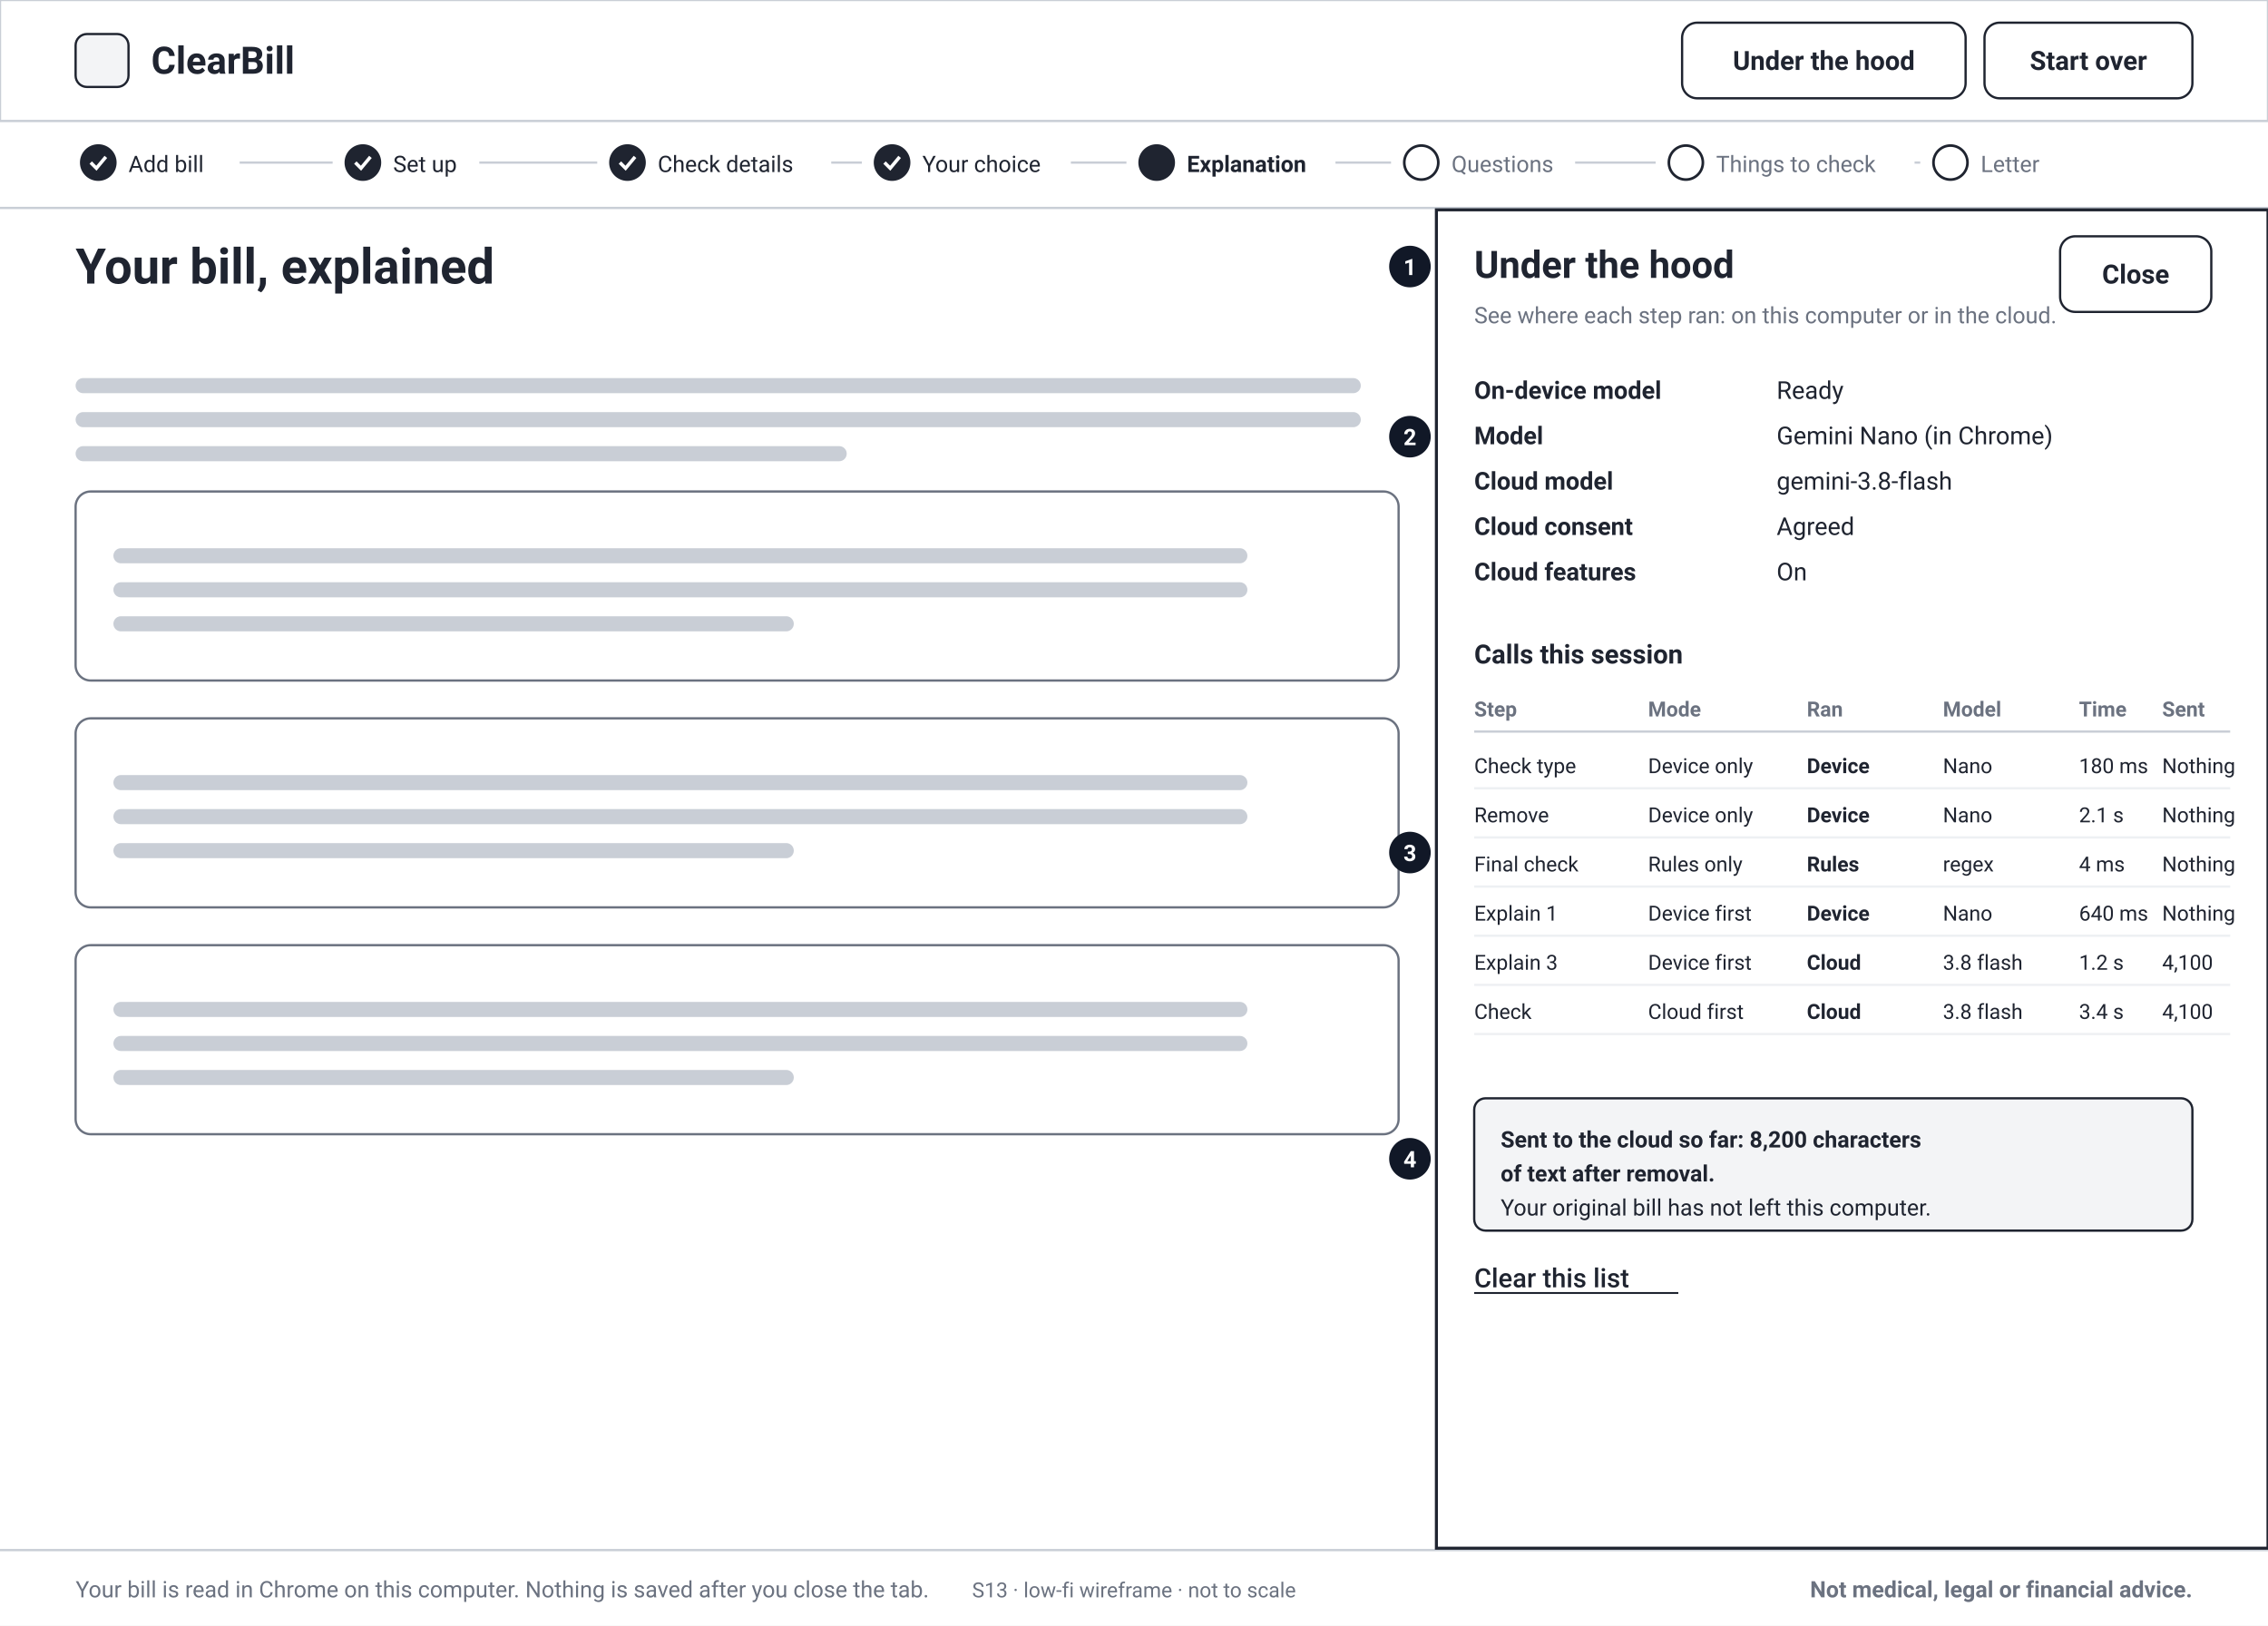
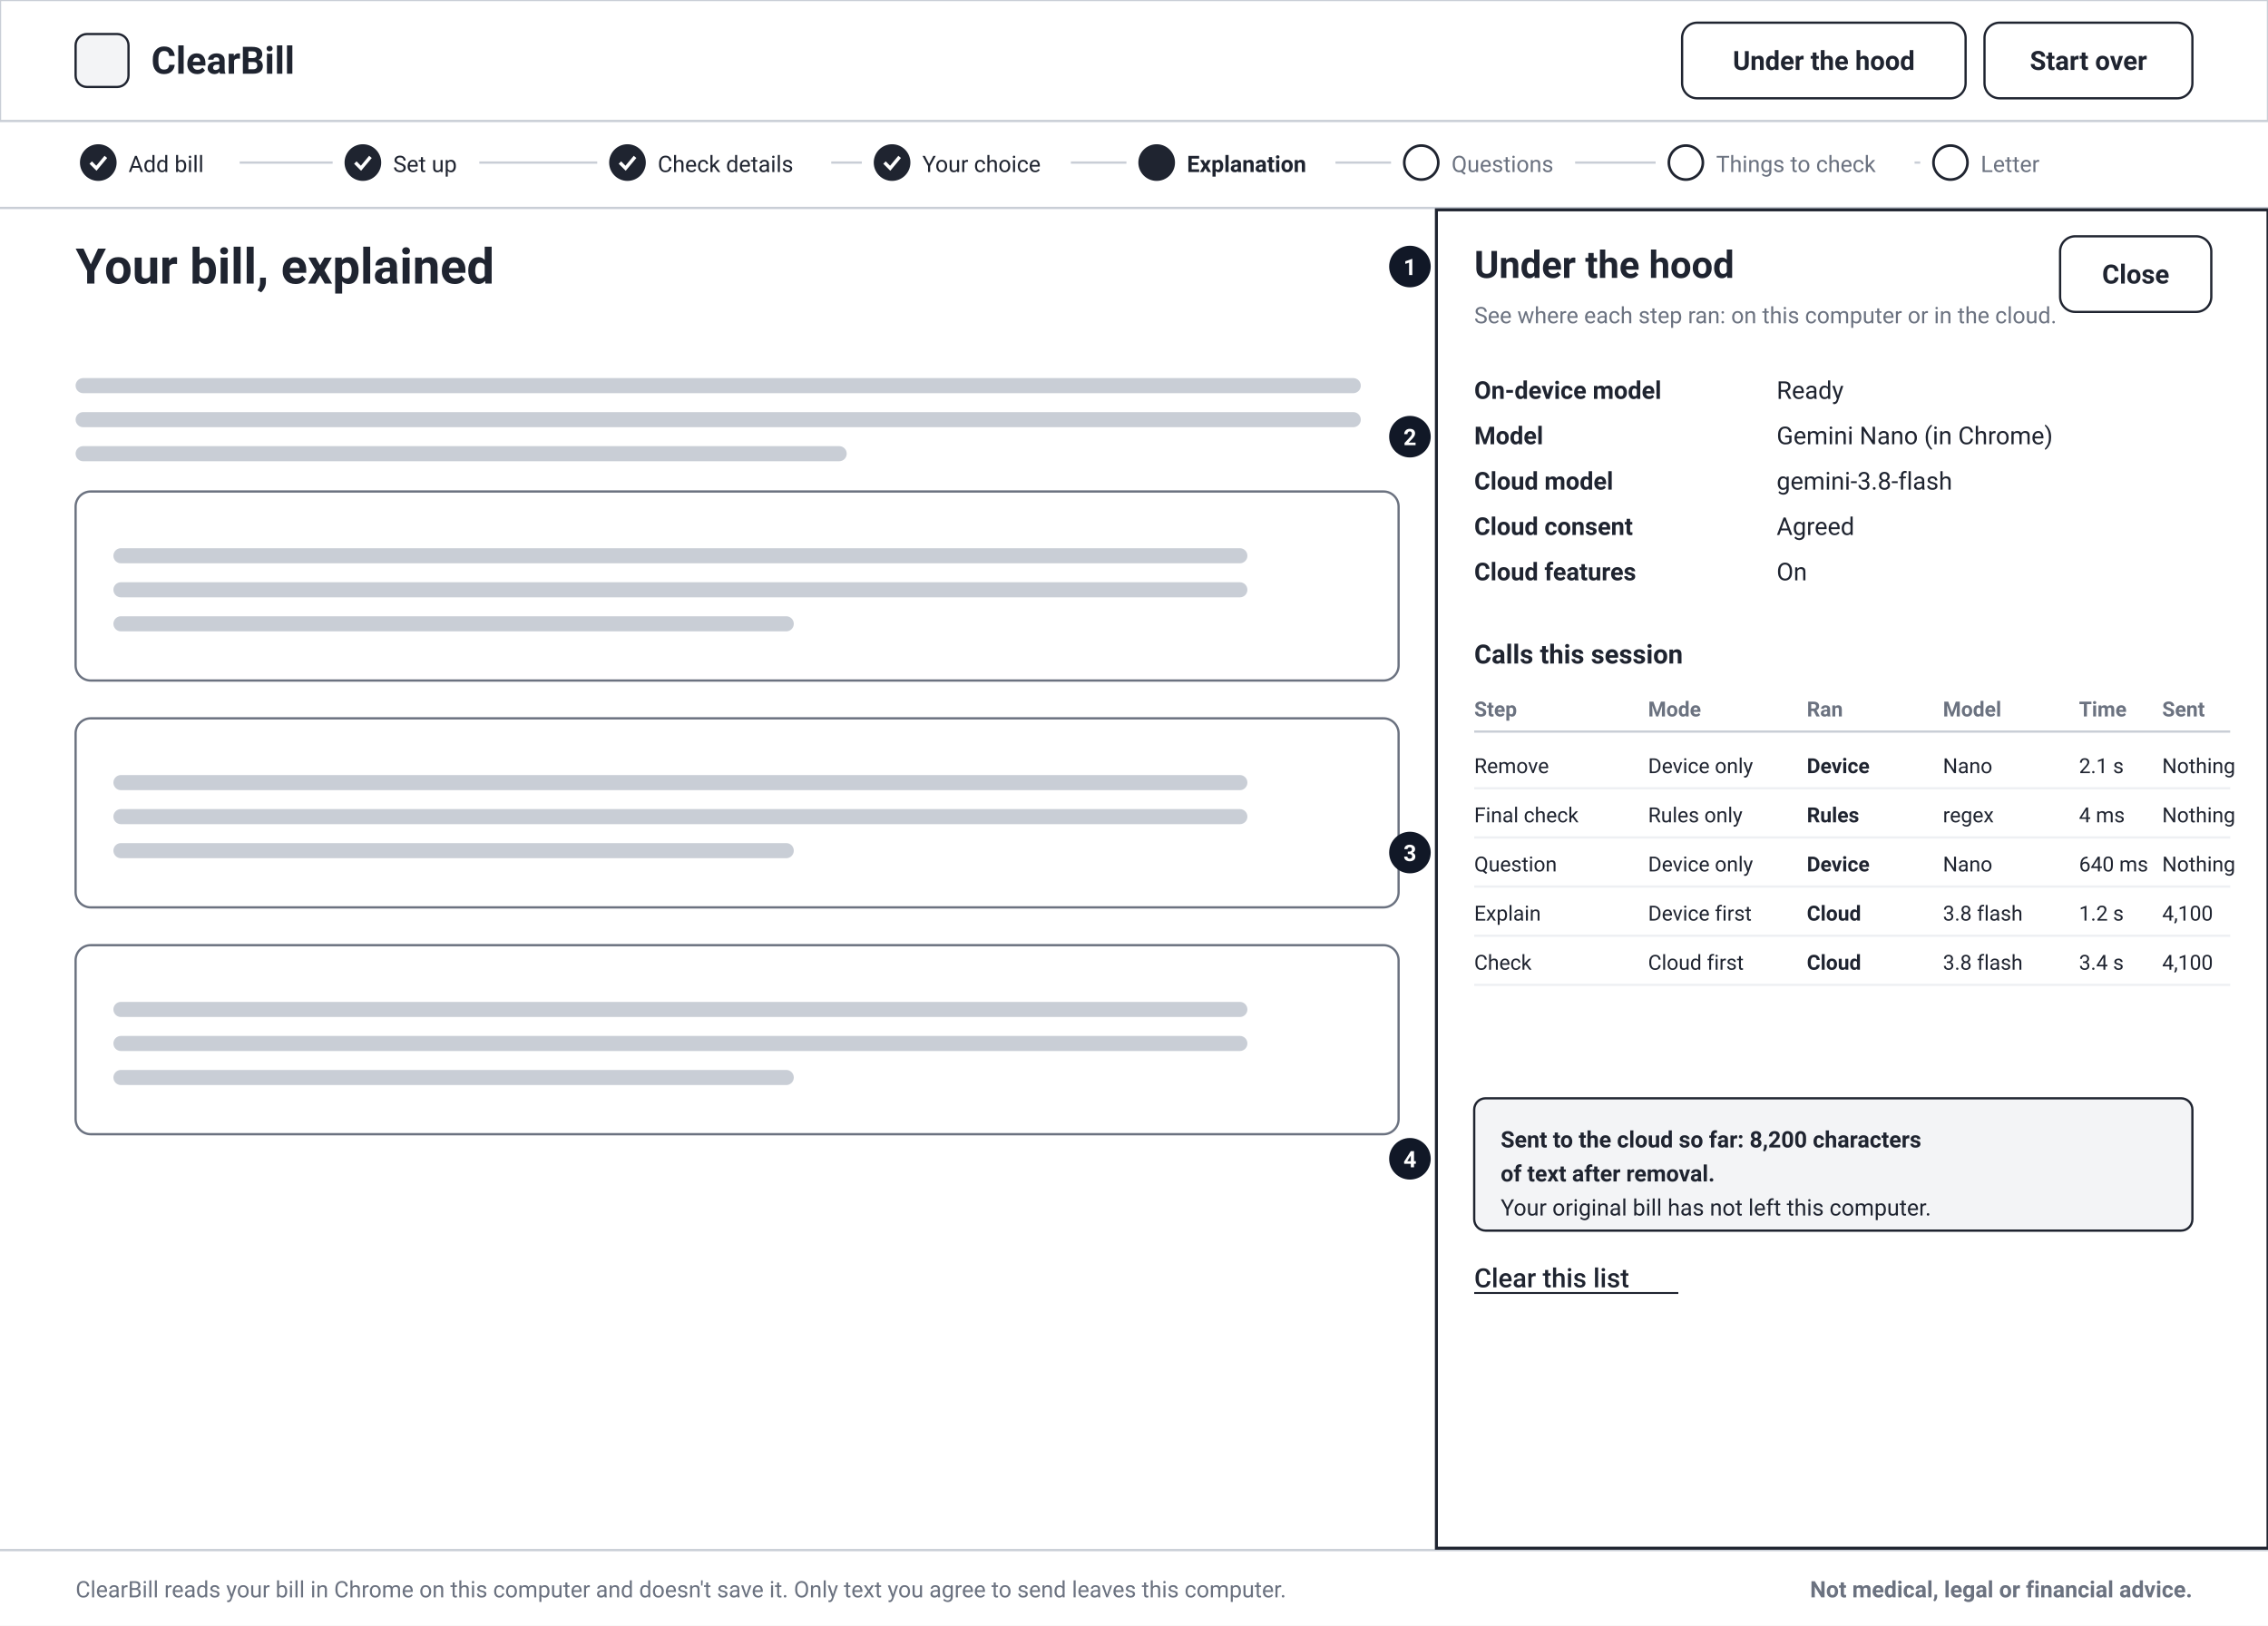
<svg xmlns="http://www.w3.org/2000/svg" width="1200" height="860" viewBox="0 0 1200 860" role="img" aria-labelledby="t-S13 d-S13" font-family="system-ui, -apple-system, Segoe UI, Roboto, sans-serif">
  <rect width="1200" height="860" fill="#FFFFFF" />
  <rect x="0" y="0" width="1200" height="64" rx="0" fill="#FFFFFF" stroke="#C9CED6" stroke-width="1.2" />
  <rect x="40" y="18" width="28" height="28" rx="6" fill="#F3F4F6" stroke="#1F2430" stroke-width="1.2" />
  <text x="80" y="39" font-size="20" font-weight="700" fill="#1F2430" text-anchor="start">ClearBill</text>
  <rect x="890" y="12" width="150" height="40" rx="8" fill="#FFFFFF" stroke="#1F2430" stroke-width="1.2" />
  <text x="965.0" y="37" font-size="14" font-weight="600" fill="#1F2430" text-anchor="middle">Under the hood</text>
  <rect x="1050" y="12" width="110" height="40" rx="8" fill="#FFFFFF" stroke="#1F2430" stroke-width="1.2" />
  <text x="1105.0" y="37" font-size="14" font-weight="600" fill="#1F2430" text-anchor="middle">Start over</text>
  <circle cx="52.0" cy="86" r="9" fill="#1F2430" stroke="#1F2430" stroke-width="1.4" />
  <path d="M48.0 86 l3 3 l5 -6" fill="none" stroke="#FFFFFF" stroke-width="1.8" />
  <text x="68.0" y="91" font-size="12" font-weight="400" fill="#1F2430" text-anchor="start">Add bill</text>
  <line x1="126.8" y1="86" x2="176.0" y2="86" stroke="#C9CED6" stroke-width="1.2" />
  <circle cx="192.0" cy="86" r="9" fill="#1F2430" stroke="#1F2430" stroke-width="1.4" />
  <path d="M188.0 86 l3 3 l5 -6" fill="none" stroke="#FFFFFF" stroke-width="1.8" />
  <text x="208.0" y="91" font-size="12" font-weight="400" fill="#1F2430" text-anchor="start">Set up</text>
  <line x1="253.6" y1="86" x2="316.0" y2="86" stroke="#C9CED6" stroke-width="1.2" />
  <circle cx="332.0" cy="86" r="9" fill="#1F2430" stroke="#1F2430" stroke-width="1.4" />
  <path d="M328.0 86 l3 3 l5 -6" fill="none" stroke="#FFFFFF" stroke-width="1.8" />
  <text x="348.0" y="91" font-size="12" font-weight="400" fill="#1F2430" text-anchor="start">Check details</text>
  <line x1="439.8" y1="86" x2="456.0" y2="86" stroke="#C9CED6" stroke-width="1.2" />
  <circle cx="472.0" cy="86" r="9" fill="#1F2430" stroke="#1F2430" stroke-width="1.4" />
  <path d="M468.0 86 l3 3 l5 -6" fill="none" stroke="#FFFFFF" stroke-width="1.8" />
  <text x="488.0" y="91" font-size="12" font-weight="400" fill="#1F2430" text-anchor="start">Your choice</text>
  <line x1="566.6" y1="86" x2="596.0" y2="86" stroke="#C9CED6" stroke-width="1.2" />
  <circle cx="612.0" cy="86" r="9" fill="#1F2430" stroke="#1F2430" stroke-width="1.4" />
  <text x="628.0" y="91" font-size="12" font-weight="700" fill="#1F2430" text-anchor="start">Explanation</text>
  <line x1="706.6" y1="86" x2="736.0" y2="86" stroke="#C9CED6" stroke-width="1.2" />
  <circle cx="752.0" cy="86" r="9" fill="#FFFFFF" stroke="#1F2430" stroke-width="1.4" />
  <text x="768.0" y="91" font-size="12" font-weight="400" fill="#6B7280" text-anchor="start">Questions</text>
  <line x1="833.4" y1="86" x2="876.0" y2="86" stroke="#C9CED6" stroke-width="1.2" />
  <circle cx="892.0" cy="86" r="9" fill="#FFFFFF" stroke="#1F2430" stroke-width="1.4" />
  <text x="908.0" y="91" font-size="12" font-weight="400" fill="#6B7280" text-anchor="start">Things to check</text>
  <line x1="1013.0" y1="86" x2="1016.0" y2="86" stroke="#C9CED6" stroke-width="1.2" />
  <circle cx="1032.0" cy="86" r="9" fill="#FFFFFF" stroke="#1F2430" stroke-width="1.4" />
  <text x="1048.0" y="91" font-size="12" font-weight="400" fill="#6B7280" text-anchor="start">Letter</text>
  <line x1="0" y1="110" x2="1200" y2="110" stroke="#C9CED6" stroke-width="1.2" />
  <line x1="0" y1="820" x2="1200" y2="820" stroke="#C9CED6" stroke-width="1.2" />
-   <text x="40" y="845" font-size="12" font-weight="400" fill="#6B7280" text-anchor="start">Your bill is read in Chrome on this computer. Nothing is saved after you close the tab.</text>
+   <text x="40" y="845" font-size="12" font-weight="400" fill="#6B7280" text-anchor="start">ClearBill reads your bill in Chrome on this computer and doesn't save it. Only text you agree to send leaves this computer.</text>
  <text x="1160" y="845" font-size="12" font-weight="600" fill="#6B7280" text-anchor="end">Not medical, legal or financial advice.</text>
  <text x="40" y="150" font-size="26" font-weight="700" fill="#1F2430" text-anchor="start">Your bill, explained</text>
  <rect x="40" y="200" width="680" height="8" rx="4" fill="#C9CED6" />
  <rect x="40" y="218" width="680" height="8" rx="4" fill="#C9CED6" />
  <rect x="40" y="236" width="408" height="8" rx="4" fill="#C9CED6" />
  <rect x="40" y="260" width="700" height="100" rx="8" fill="#FFFFFF" stroke="#6B7280" stroke-width="1.2" />
  <rect x="60" y="290" width="600" height="8" rx="4" fill="#C9CED6" />
  <rect x="60" y="308" width="600" height="8" rx="4" fill="#C9CED6" />
  <rect x="60" y="326" width="360" height="8" rx="4" fill="#C9CED6" />
  <rect x="40" y="380" width="700" height="100" rx="8" fill="#FFFFFF" stroke="#6B7280" stroke-width="1.2" />
  <rect x="60" y="410" width="600" height="8" rx="4" fill="#C9CED6" />
  <rect x="60" y="428" width="600" height="8" rx="4" fill="#C9CED6" />
  <rect x="60" y="446" width="360" height="8" rx="4" fill="#C9CED6" />
  <rect x="40" y="500" width="700" height="100" rx="8" fill="#FFFFFF" stroke="#6B7280" stroke-width="1.2" />
  <rect x="60" y="530" width="600" height="8" rx="4" fill="#C9CED6" />
  <rect x="60" y="548" width="600" height="8" rx="4" fill="#C9CED6" />
  <rect x="60" y="566" width="360" height="8" rx="4" fill="#C9CED6" />
  <rect x="760" y="111" width="440" height="708" rx="0" fill="#FFFFFF" stroke="#1F2430" stroke-width="1.6" />
  <text x="780" y="147" font-size="20" font-weight="700" fill="#1F2430" text-anchor="start">Under the hood</text>
  <rect x="1090" y="125" width="80" height="40" rx="8" fill="#FFFFFF" stroke="#1F2430" stroke-width="1.2" />
  <text x="1130.0" y="150" font-size="14" font-weight="600" fill="#1F2430" text-anchor="middle">Close</text>
  <text x="780" y="171" font-size="12" font-weight="400" fill="#6B7280" text-anchor="start">See where each step ran: on this computer or in the cloud.</text>
  <circle cx="746" cy="141" r="11" fill="#111827" />
  <text x="746" y="145.5" font-size="12" font-weight="700" fill="#FFFFFF" text-anchor="middle">1</text>
  <text x="780" y="211" font-size="13" font-weight="600" fill="#1F2430" text-anchor="start">On-device model</text>
  <text x="940" y="211" font-size="13" font-weight="400" fill="#1F2430" text-anchor="start">Ready</text>
  <text x="780" y="235" font-size="13" font-weight="600" fill="#1F2430" text-anchor="start">Model</text>
  <text x="940" y="235" font-size="13" font-weight="400" fill="#1F2430" text-anchor="start">Gemini Nano (in Chrome)</text>
  <text x="780" y="259" font-size="13" font-weight="600" fill="#1F2430" text-anchor="start">Cloud model</text>
  <text x="940" y="259" font-size="13" font-weight="400" fill="#1F2430" text-anchor="start">gemini-3.8-flash</text>
  <text x="780" y="283" font-size="13" font-weight="600" fill="#1F2430" text-anchor="start">Cloud consent</text>
  <text x="940" y="283" font-size="13" font-weight="400" fill="#1F2430" text-anchor="start">Agreed</text>
  <text x="780" y="307" font-size="13" font-weight="600" fill="#1F2430" text-anchor="start">Cloud features</text>
  <text x="940" y="307" font-size="13" font-weight="400" fill="#1F2430" text-anchor="start">On</text>
  <circle cx="746" cy="231" r="11" fill="#111827" />
  <text x="746" y="235.5" font-size="12" font-weight="700" fill="#FFFFFF" text-anchor="middle">2</text>
  <text x="780" y="351" font-size="14" font-weight="700" fill="#1F2430" text-anchor="start">Calls this session</text>
  <text x="780" y="379" font-size="11" font-weight="700" fill="#6B7280" text-anchor="start">Step</text>
  <text x="872" y="379" font-size="11" font-weight="700" fill="#6B7280" text-anchor="start">Mode</text>
  <text x="956" y="379" font-size="11" font-weight="700" fill="#6B7280" text-anchor="start">Ran</text>
  <text x="1028" y="379" font-size="11" font-weight="700" fill="#6B7280" text-anchor="start">Model</text>
  <text x="1100" y="379" font-size="11" font-weight="700" fill="#6B7280" text-anchor="start">Time</text>
  <text x="1144" y="379" font-size="11" font-weight="700" fill="#6B7280" text-anchor="start">Sent</text>
  <line x1="780" y1="387" x2="1180" y2="387" stroke="#C9CED6" stroke-width="1.2" />
-   <text x="780" y="409" font-size="11" font-weight="400" fill="#1F2430" text-anchor="start">Check type</text>
+   <text x="780" y="409" font-size="11" font-weight="400" fill="#1F2430" text-anchor="start">Remove</text>
  <text x="872" y="409" font-size="11" font-weight="400" fill="#1F2430" text-anchor="start">Device only</text>
  <text x="956" y="409" font-size="11" font-weight="600" fill="#1F2430" text-anchor="start">Device</text>
  <text x="1028" y="409" font-size="11" font-weight="400" fill="#1F2430" text-anchor="start">Nano</text>
-   <text x="1100" y="409" font-size="11" font-weight="400" fill="#1F2430" text-anchor="start">180 ms</text>
+   <text x="1100" y="409" font-size="11" font-weight="400" fill="#1F2430" text-anchor="start">2.1 s</text>
  <text x="1144" y="409" font-size="11" font-weight="400" fill="#1F2430" text-anchor="start">Nothing</text>
  <line x1="780" y1="417" x2="1180" y2="417" stroke="#EEF0F3" stroke-width="1.2" />
-   <text x="780" y="435" font-size="11" font-weight="400" fill="#1F2430" text-anchor="start">Remove</text>
-   <text x="872" y="435" font-size="11" font-weight="400" fill="#1F2430" text-anchor="start">Device only</text>
-   <text x="956" y="435" font-size="11" font-weight="600" fill="#1F2430" text-anchor="start">Device</text>
-   <text x="1028" y="435" font-size="11" font-weight="400" fill="#1F2430" text-anchor="start">Nano</text>
-   <text x="1100" y="435" font-size="11" font-weight="400" fill="#1F2430" text-anchor="start">2.1 s</text>
+   <text x="780" y="435" font-size="11" font-weight="400" fill="#1F2430" text-anchor="start">Final check</text>
+   <text x="872" y="435" font-size="11" font-weight="400" fill="#1F2430" text-anchor="start">Rules only</text>
+   <text x="956" y="435" font-size="11" font-weight="600" fill="#1F2430" text-anchor="start">Rules</text>
+   <text x="1028" y="435" font-size="11" font-weight="400" fill="#1F2430" text-anchor="start">regex</text>
+   <text x="1100" y="435" font-size="11" font-weight="400" fill="#1F2430" text-anchor="start">4 ms</text>
  <text x="1144" y="435" font-size="11" font-weight="400" fill="#1F2430" text-anchor="start">Nothing</text>
  <line x1="780" y1="443" x2="1180" y2="443" stroke="#EEF0F3" stroke-width="1.2" />
-   <text x="780" y="461" font-size="11" font-weight="400" fill="#1F2430" text-anchor="start">Final check</text>
-   <text x="872" y="461" font-size="11" font-weight="400" fill="#1F2430" text-anchor="start">Rules only</text>
-   <text x="956" y="461" font-size="11" font-weight="600" fill="#1F2430" text-anchor="start">Rules</text>
-   <text x="1028" y="461" font-size="11" font-weight="400" fill="#1F2430" text-anchor="start">regex</text>
-   <text x="1100" y="461" font-size="11" font-weight="400" fill="#1F2430" text-anchor="start">4 ms</text>
+   <text x="780" y="461" font-size="11" font-weight="400" fill="#1F2430" text-anchor="start">Question</text>
+   <text x="872" y="461" font-size="11" font-weight="400" fill="#1F2430" text-anchor="start">Device only</text>
+   <text x="956" y="461" font-size="11" font-weight="600" fill="#1F2430" text-anchor="start">Device</text>
+   <text x="1028" y="461" font-size="11" font-weight="400" fill="#1F2430" text-anchor="start">Nano</text>
+   <text x="1100" y="461" font-size="11" font-weight="400" fill="#1F2430" text-anchor="start">640 ms</text>
  <text x="1144" y="461" font-size="11" font-weight="400" fill="#1F2430" text-anchor="start">Nothing</text>
  <line x1="780" y1="469" x2="1180" y2="469" stroke="#EEF0F3" stroke-width="1.2" />
-   <text x="780" y="487" font-size="11" font-weight="400" fill="#1F2430" text-anchor="start">Explain 1</text>
+   <text x="780" y="487" font-size="11" font-weight="400" fill="#1F2430" text-anchor="start">Explain</text>
  <text x="872" y="487" font-size="11" font-weight="400" fill="#1F2430" text-anchor="start">Device first</text>
-   <text x="956" y="487" font-size="11" font-weight="600" fill="#1F2430" text-anchor="start">Device</text>
-   <text x="1028" y="487" font-size="11" font-weight="400" fill="#1F2430" text-anchor="start">Nano</text>
-   <text x="1100" y="487" font-size="11" font-weight="400" fill="#1F2430" text-anchor="start">640 ms</text>
-   <text x="1144" y="487" font-size="11" font-weight="400" fill="#1F2430" text-anchor="start">Nothing</text>
+   <text x="956" y="487" font-size="11" font-weight="600" fill="#1F2430" text-anchor="start">Cloud</text>
+   <text x="1028" y="487" font-size="11" font-weight="400" fill="#1F2430" text-anchor="start">3.8 flash</text>
+   <text x="1100" y="487" font-size="11" font-weight="400" fill="#1F2430" text-anchor="start">1.2 s</text>
+   <text x="1144" y="487" font-size="11" font-weight="400" fill="#1F2430" text-anchor="start">4,100</text>
  <line x1="780" y1="495" x2="1180" y2="495" stroke="#EEF0F3" stroke-width="1.2" />
-   <text x="780" y="513" font-size="11" font-weight="400" fill="#1F2430" text-anchor="start">Explain 3</text>
-   <text x="872" y="513" font-size="11" font-weight="400" fill="#1F2430" text-anchor="start">Device first</text>
+   <text x="780" y="513" font-size="11" font-weight="400" fill="#1F2430" text-anchor="start">Check</text>
+   <text x="872" y="513" font-size="11" font-weight="400" fill="#1F2430" text-anchor="start">Cloud first</text>
  <text x="956" y="513" font-size="11" font-weight="600" fill="#1F2430" text-anchor="start">Cloud</text>
  <text x="1028" y="513" font-size="11" font-weight="400" fill="#1F2430" text-anchor="start">3.8 flash</text>
-   <text x="1100" y="513" font-size="11" font-weight="400" fill="#1F2430" text-anchor="start">1.2 s</text>
+   <text x="1100" y="513" font-size="11" font-weight="400" fill="#1F2430" text-anchor="start">3.4 s</text>
  <text x="1144" y="513" font-size="11" font-weight="400" fill="#1F2430" text-anchor="start">4,100</text>
  <line x1="780" y1="521" x2="1180" y2="521" stroke="#EEF0F3" stroke-width="1.2" />
-   <text x="780" y="539" font-size="11" font-weight="400" fill="#1F2430" text-anchor="start">Check</text>
-   <text x="872" y="539" font-size="11" font-weight="400" fill="#1F2430" text-anchor="start">Cloud first</text>
-   <text x="956" y="539" font-size="11" font-weight="600" fill="#1F2430" text-anchor="start">Cloud</text>
-   <text x="1028" y="539" font-size="11" font-weight="400" fill="#1F2430" text-anchor="start">3.8 flash</text>
-   <text x="1100" y="539" font-size="11" font-weight="400" fill="#1F2430" text-anchor="start">3.4 s</text>
-   <text x="1144" y="539" font-size="11" font-weight="400" fill="#1F2430" text-anchor="start">4,100</text>
-   <line x1="780" y1="547" x2="1180" y2="547" stroke="#EEF0F3" stroke-width="1.2" />
  <circle cx="746" cy="451" r="11" fill="#111827" />
  <text x="746" y="455.5" font-size="12" font-weight="700" fill="#FFFFFF" text-anchor="middle">3</text>
  <rect x="780" y="581" width="380" height="70" rx="6" fill="#F3F4F6" stroke="#1F2430" stroke-width="1.2" />
  <text x="794" y="607" font-size="12" font-weight="700" fill="#1F2430" text-anchor="start">Sent to the cloud so far: 8,200 characters</text>
  <text x="794" y="625" font-size="12" font-weight="700" fill="#1F2430" text-anchor="start">of text after removal.</text>
  <text x="794" y="643" font-size="12" font-weight="400" fill="#1F2430" text-anchor="start">Your original bill has not left this computer.</text>
  <circle cx="746" cy="613" r="11" fill="#111827" />
  <text x="746" y="617.5" font-size="12" font-weight="700" fill="#FFFFFF" text-anchor="middle">4</text>
  <text x="780" y="681" font-size="14" font-weight="500" fill="#1F2430" text-anchor="start">Clear this list</text>
  <line x1="780" y1="684" x2="888.0" y2="684" stroke="#1F2430" stroke-width="1" />
-   <text x="600.0" y="845" font-size="11" fill="#6B7280" text-anchor="middle">S13 · low-fi wireframe · not to scale</text>
</svg>
